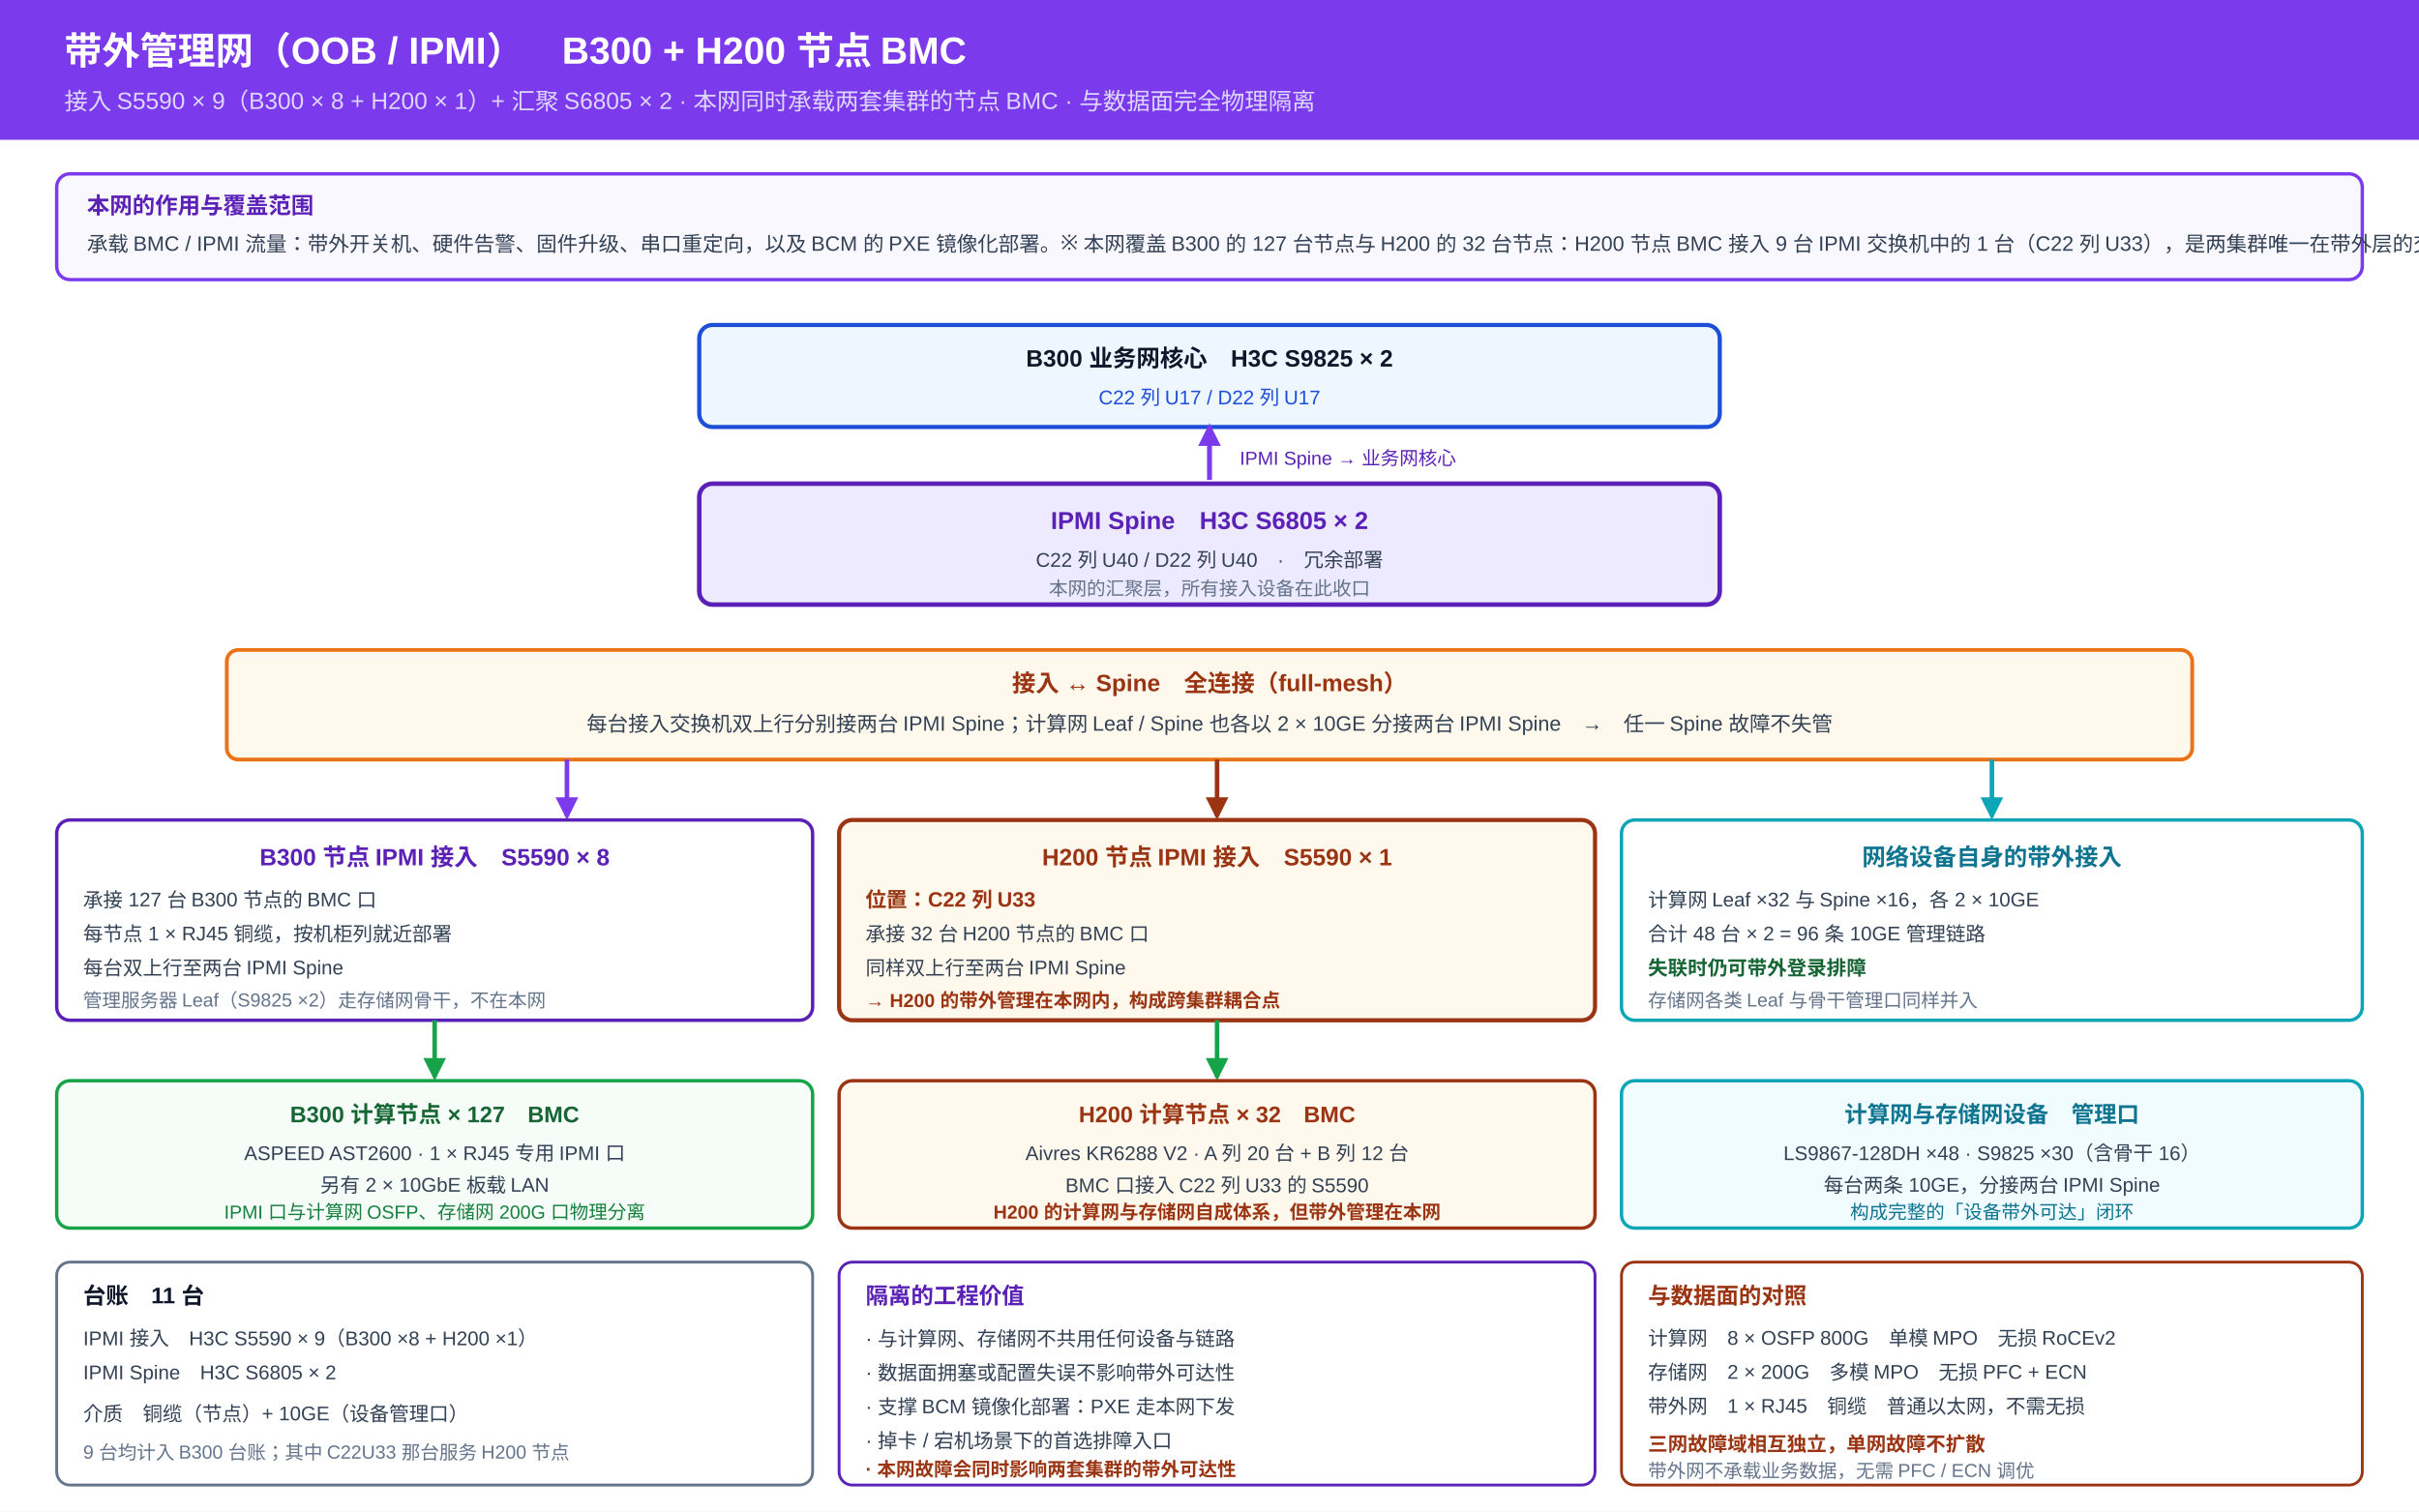
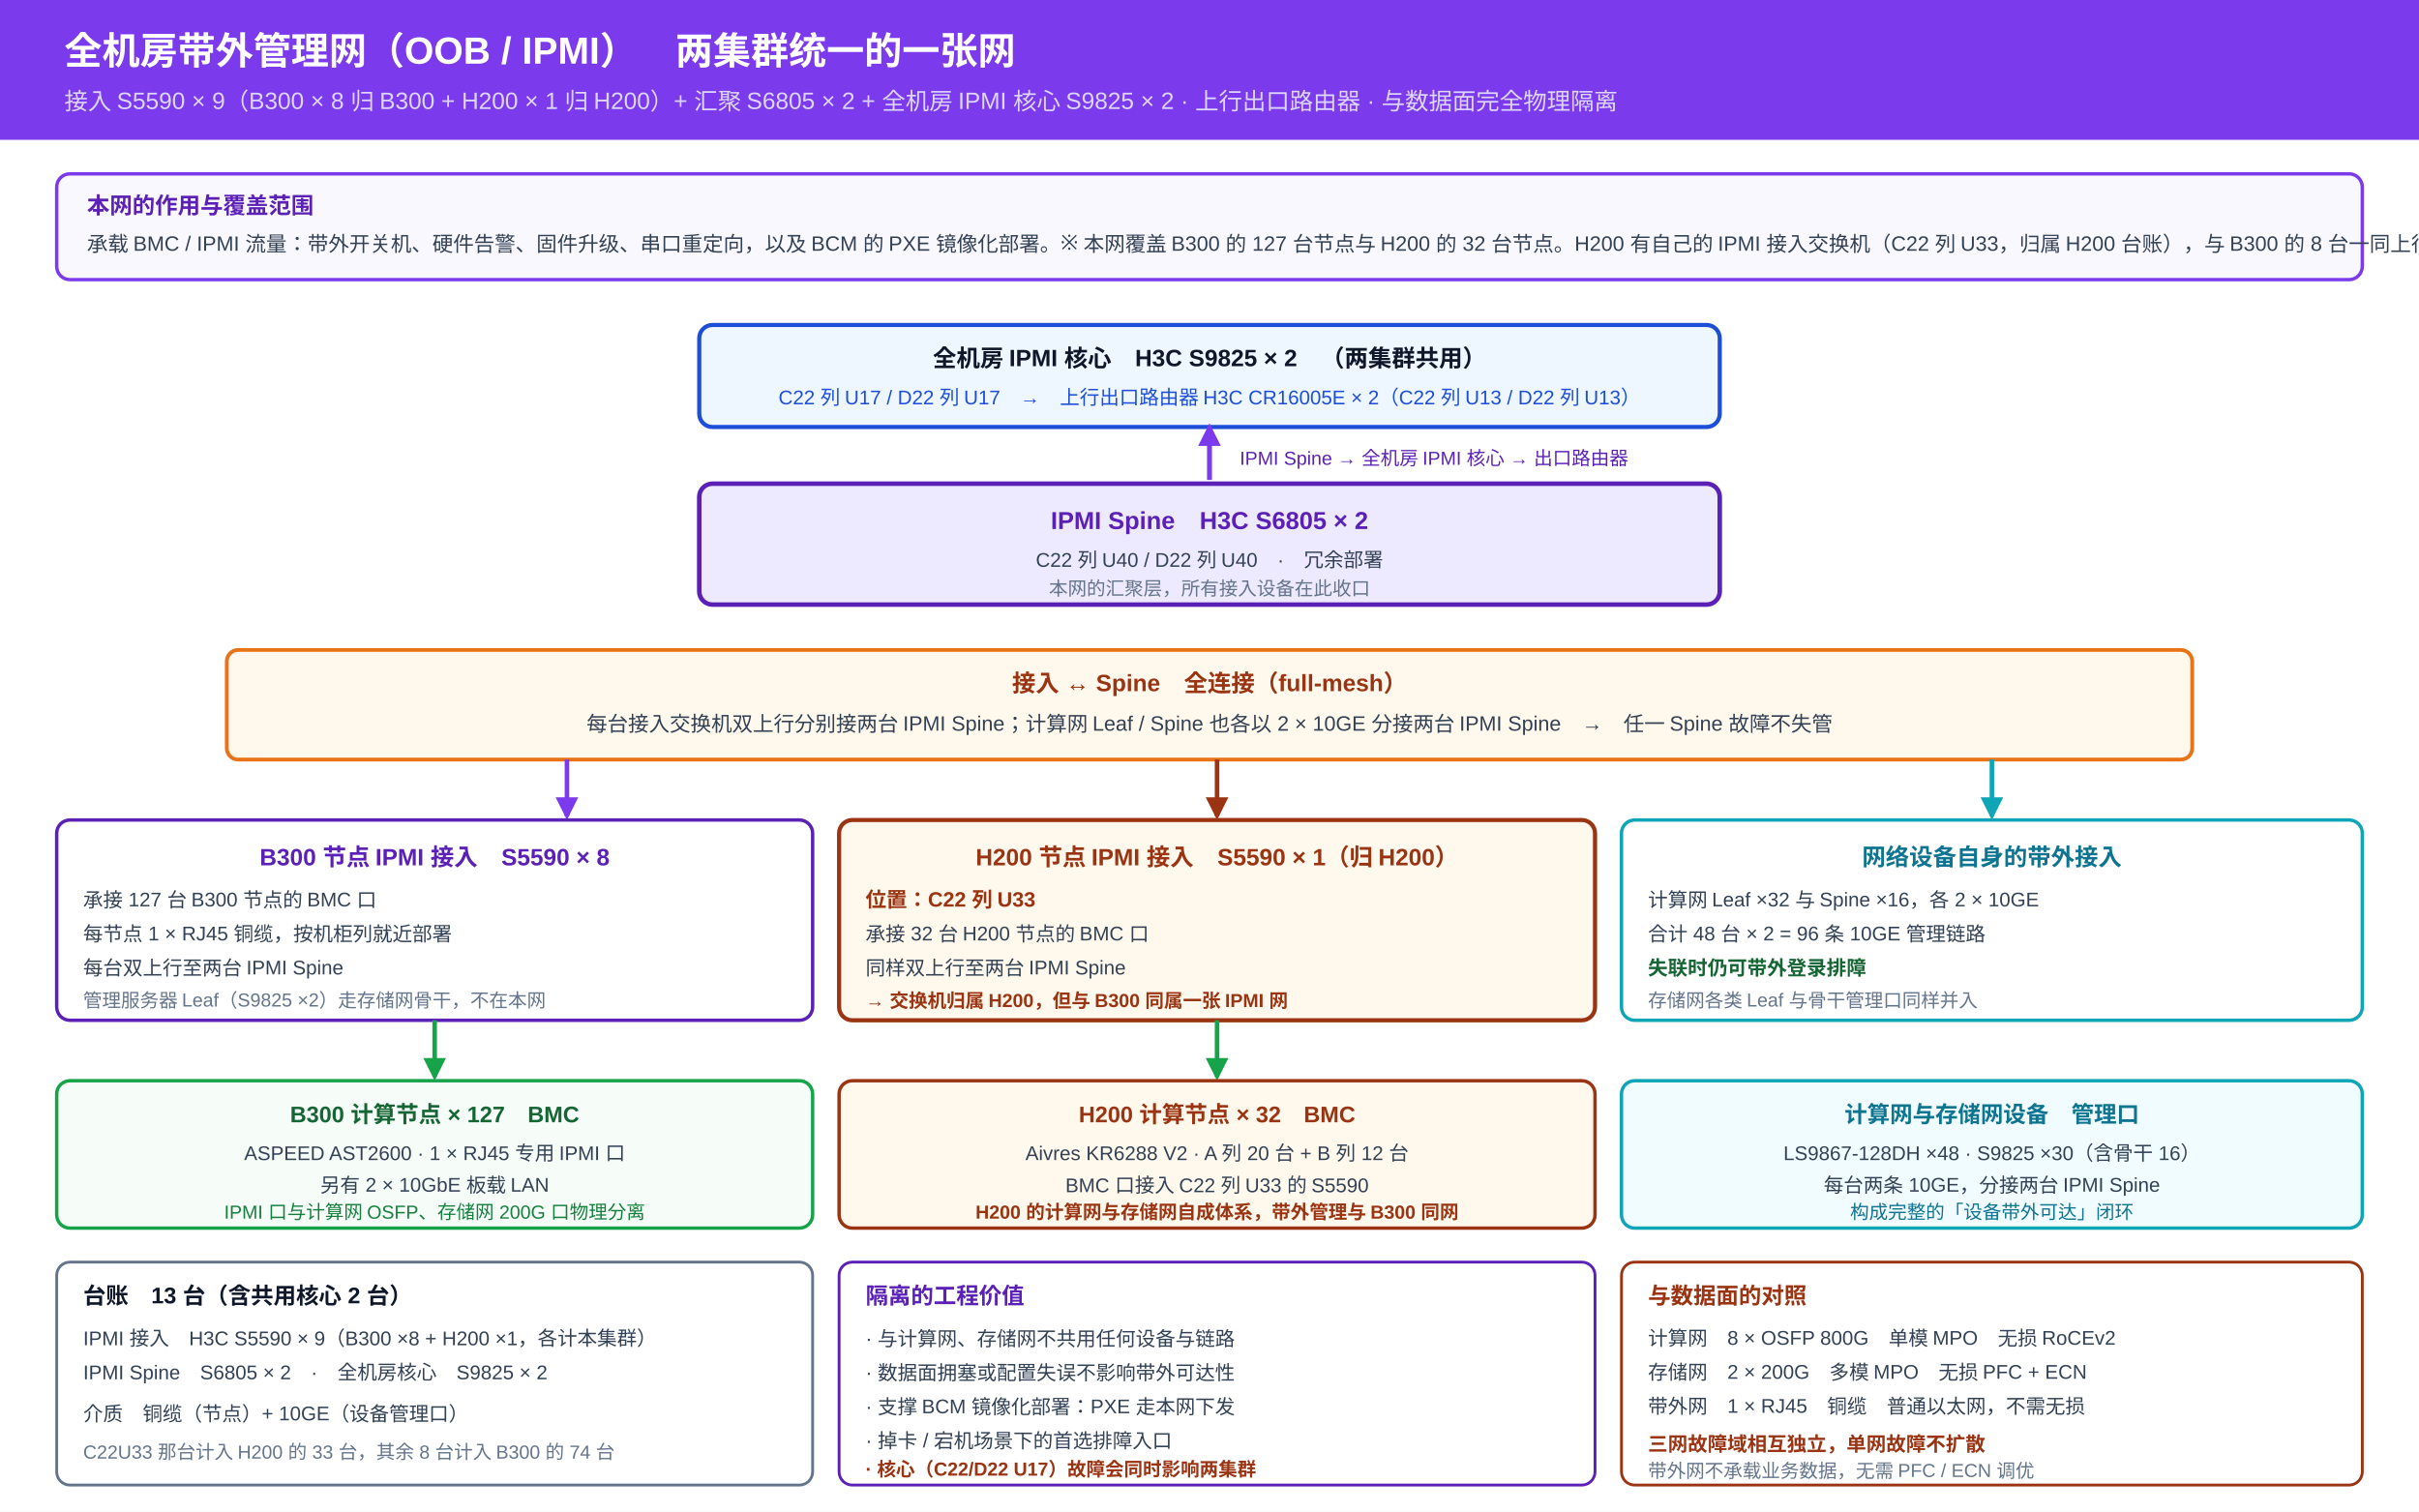
<svg xmlns="http://www.w3.org/2000/svg" viewBox="0 0 1280 800" font-family="Segoe UI, Arial, sans-serif">
  <rect x="0" y="0" width="1280" height="800" fill="#ffffff" />
  <rect x="0" y="0" width="1280" height="74" fill="#7c3aed" />
-   <text x="34" y="34" font-size="20" font-weight="700" fill="#ffffff">带外管理网（OOB / IPMI）　B300 + H200 节点 BMC</text>
-   <text x="34" y="58" font-size="12.5" fill="#ddd6fe">接入 S5590 × 9（B300 × 8 + H200 × 1）+ 汇聚 S6805 × 2 · 本网同时承载两套集群的节点 BMC · 与数据面完全物理隔离</text>
+   <text x="34" y="34" font-size="20" font-weight="700" fill="#ffffff">全机房带外管理网（OOB / IPMI）　两集群统一的一张网</text>
+   <text x="34" y="58" font-size="12.5" fill="#ddd6fe">接入 S5590 × 9（B300 × 8 归 B300 + H200 × 1 归 H200）+ 汇聚 S6805 × 2 + 全机房 IPMI 核心 S9825 × 2 · 上行出口路由器 · 与数据面完全物理隔离</text>
  <rect x="30" y="92" width="1220" height="56" rx="7" fill="#faf8ff" stroke="#7c3aed" stroke-width="1.8" />
  <text x="46" y="113" font-size="12" font-weight="700" fill="#5b21b6">本网的作用与覆盖范围</text>
-   <text x="46" y="133" font-size="11" fill="#334155">承载 BMC / IPMI 流量：带外开关机、硬件告警、固件升级、串口重定向，以及 BCM 的 PXE 镜像化部署。※ 本网覆盖 B300 的 127 台节点与 H200 的 32 台节点：H200 节点 BMC 接入 9 台 IPMI 交换机中的 1 台（C22 列 U33），是两集群唯一在带外层的交汇点。</text>
+   <text x="46" y="133" font-size="11" fill="#334155">承载 BMC / IPMI 流量：带外开关机、硬件告警、固件升级、串口重定向，以及 BCM 的 PXE 镜像化部署。※ 本网覆盖 B300 的 127 台节点与 H200 的 32 台节点。H200 有自己的 IPMI 接入交换机（C22 列 U33，归属 H200 台账），与 B300 的 8 台一同上行到同一对全机房 IPMI 核心 —— 两集群的 IPMI 是同一张网。</text>
  <rect x="370" y="172" width="540" height="54" rx="7" fill="#eef6ff" stroke="#1d4ed8" stroke-width="2.2" />
-   <text x="640" y="194" font-size="12.5" font-weight="700" fill="#0f172a" text-anchor="middle">B300 业务网核心　H3C S9825 × 2</text>
-   <text x="640" y="214" font-size="10.5" fill="#1d4ed8" text-anchor="middle">C22 列 U17 / D22 列 U17</text>
+   <text x="640" y="194" font-size="12.5" font-weight="700" fill="#0f172a" text-anchor="middle">全机房 IPMI 核心　H3C S9825 × 2　（两集群共用）</text>
+   <text x="640" y="214" font-size="10.5" fill="#1d4ed8" text-anchor="middle">C22 列 U17 / D22 列 U17　→　上行出口路由器 H3C CR16005E × 2（C22 列 U13 / D22 列 U13）</text>
  <line x1="640" y1="226" x2="640" y2="254" stroke="#7c3aed" stroke-width="2.6" />
  <path d="M 634 236 L 640 224 L 646 236 Z" fill="#7c3aed" />
-   <text x="656" y="246" font-size="10" fill="#5b21b6">IPMI Spine → 业务网核心</text>
+   <text x="656" y="246" font-size="10" fill="#5b21b6">IPMI Spine → 全机房 IPMI 核心 → 出口路由器</text>
  <rect x="370" y="256" width="540" height="64" rx="7" fill="#ede9fe" stroke="#5b21b6" stroke-width="2.4" />
  <text x="640" y="280" font-size="13" font-weight="700" fill="#5b21b6" text-anchor="middle">IPMI Spine　H3C S6805 × 2</text>
  <text x="640" y="300" font-size="10.5" fill="#334155" text-anchor="middle">C22 列 U40 / D22 列 U40　·　冗余部署</text>
  <text x="640" y="315" font-size="10" fill="#64748b" text-anchor="middle">本网的汇聚层，所有接入设备在此收口</text>
  <rect x="120" y="344" width="1040" height="58" rx="6" fill="#fff8ec" stroke="#ea7317" stroke-width="2" />
  <text x="640" y="366" font-size="12.5" font-weight="700" fill="#9a3412" text-anchor="middle">接入 ↔ Spine　全连接（full-mesh）</text>
  <text x="640" y="387" font-size="11" fill="#334155" text-anchor="middle">每台接入交换机双上行分别接两台 IPMI Spine；计算网 Leaf / Spine 也各以 2 × 10GE 分接两台 IPMI Spine　→　任一 Spine 故障不失管</text>
  <line x1="300" y1="402" x2="300" y2="432" stroke="#7c3aed" stroke-width="2.4" />
  <path d="M 294 422 L 300 434 L 306 422 Z" fill="#7c3aed" />
  <line x1="644" y1="402" x2="644" y2="432" stroke="#9a3412" stroke-width="2.4" />
  <path d="M 638 422 L 644 434 L 650 422 Z" fill="#9a3412" />
  <line x1="1054" y1="402" x2="1054" y2="432" stroke="#0ea5b7" stroke-width="2.4" />
  <path d="M 1048 422 L 1054 434 L 1060 422 Z" fill="#0ea5b7" />
  <rect x="30" y="434" width="400" height="106" rx="7" fill="#ffffff" stroke="#5b21b6" stroke-width="1.8" />
  <text x="230" y="458" font-size="12.5" font-weight="700" fill="#5b21b6" text-anchor="middle">B300 节点 IPMI 接入　S5590 × 8</text>
  <text x="44" y="480" font-size="10.5" fill="#334155">承接 127 台 B300 节点的 BMC 口</text>
  <text x="44" y="498" font-size="10.5" fill="#334155">每节点 1 × RJ45 铜缆，按机柜列就近部署</text>
  <text x="44" y="516" font-size="10.5" fill="#334155">每台双上行至两台 IPMI Spine</text>
  <text x="44" y="533" font-size="10" fill="#64748b">管理服务器 Leaf（S9825 ×2）走存储网骨干，不在本网</text>
  <rect x="444" y="434" width="400" height="106" rx="7" fill="#fff8ec" stroke="#9a3412" stroke-width="2.2" />
-   <text x="644" y="458" font-size="12.5" font-weight="700" fill="#9a3412" text-anchor="middle">H200 节点 IPMI 接入　S5590 × 1</text>
+   <text x="644" y="458" font-size="12.5" font-weight="700" fill="#9a3412" text-anchor="middle">H200 节点 IPMI 接入　S5590 × 1（归 H200）</text>
  <text x="458" y="480" font-size="11" font-weight="700" fill="#9a3412">位置：C22 列 U33</text>
  <text x="458" y="498" font-size="10.5" fill="#334155">承接 32 台 H200 节点的 BMC 口</text>
  <text x="458" y="516" font-size="10.5" fill="#334155">同样双上行至两台 IPMI Spine</text>
-   <text x="458" y="533" font-size="10" font-weight="600" fill="#9a3412">→ H200 的带外管理在本网内，构成跨集群耦合点</text>
+   <text x="458" y="533" font-size="10" font-weight="600" fill="#9a3412">→ 交换机归属 H200，但与 B300 同属一张 IPMI 网</text>
  <rect x="858" y="434" width="392" height="106" rx="7" fill="#ffffff" stroke="#0ea5b7" stroke-width="1.8" />
  <text x="1054" y="458" font-size="12.5" font-weight="700" fill="#0e7490" text-anchor="middle">网络设备自身的带外接入</text>
  <text x="872" y="480" font-size="10.5" fill="#334155">计算网 Leaf ×32 与 Spine ×16，各 2 × 10GE</text>
  <text x="872" y="498" font-size="10.5" fill="#334155">合计 48 台 × 2 = 96 条 10GE 管理链路</text>
  <text x="872" y="516" font-size="10.5" font-weight="600" fill="#166534">失联时仍可带外登录排障</text>
  <text x="872" y="533" font-size="10" fill="#64748b">存储网各类 Leaf 与骨干管理口同样并入</text>
  <line x1="230" y1="540" x2="230" y2="570" stroke="#16a34a" stroke-width="2.4" />
  <path d="M 224 560 L 230 572 L 236 560 Z" fill="#16a34a" />
  <line x1="644" y1="540" x2="644" y2="570" stroke="#16a34a" stroke-width="2.4" />
  <path d="M 638 560 L 644 572 L 650 560 Z" fill="#16a34a" />
  <rect x="30" y="572" width="400" height="78" rx="7" fill="#f6fdf8" stroke="#16a34a" stroke-width="1.8" />
  <text x="230" y="594" font-size="12" font-weight="700" fill="#166534" text-anchor="middle">B300 计算节点 × 127　BMC</text>
  <text x="230" y="614" font-size="10.5" fill="#334155" text-anchor="middle">ASPEED AST2600 · 1 × RJ45 专用 IPMI 口</text>
  <text x="230" y="631" font-size="10.5" fill="#334155" text-anchor="middle">另有 2 × 10GbE 板载 LAN</text>
  <text x="230" y="645" font-size="10" fill="#15803d" text-anchor="middle">IPMI 口与计算网 OSFP、存储网 200G 口物理分离</text>
  <rect x="444" y="572" width="400" height="78" rx="7" fill="#fff8ec" stroke="#9a3412" stroke-width="1.8" />
  <text x="644" y="594" font-size="12" font-weight="700" fill="#9a3412" text-anchor="middle">H200 计算节点 × 32　BMC</text>
  <text x="644" y="614" font-size="10.5" fill="#334155" text-anchor="middle">Aivres KR6288 V2 · A 列 20 台 + B 列 12 台</text>
  <text x="644" y="631" font-size="10.5" fill="#334155" text-anchor="middle">BMC 口接入 C22 列 U33 的 S5590</text>
-   <text x="644" y="645" font-size="10" font-weight="600" fill="#9a3412" text-anchor="middle">H200 的计算网与存储网自成体系，但带外管理在本网</text>
+   <text x="644" y="645" font-size="10" font-weight="600" fill="#9a3412" text-anchor="middle">H200 的计算网与存储网自成体系，带外管理与 B300 同网</text>
  <rect x="858" y="572" width="392" height="78" rx="7" fill="#f0fcff" stroke="#0ea5b7" stroke-width="1.8" />
  <text x="1054" y="594" font-size="12" font-weight="700" fill="#0e7490" text-anchor="middle">计算网与存储网设备　管理口</text>
  <text x="1054" y="614" font-size="10.5" fill="#334155" text-anchor="middle">LS9867-128DH ×48 · S9825 ×30（含骨干 16）</text>
  <text x="1054" y="631" font-size="10.5" fill="#334155" text-anchor="middle">每台两条 10GE，分接两台 IPMI Spine</text>
  <text x="1054" y="645" font-size="10" fill="#0e7490" text-anchor="middle">构成完整的「设备带外可达」闭环</text>
  <rect x="30" y="668" width="400" height="118" rx="7" fill="#ffffff" stroke="#64748b" stroke-width="1.5" />
-   <text x="44" y="690" font-size="12" font-weight="700" fill="#0f172a">台账　11 台</text>
-   <text x="44" y="712" font-size="10.5" fill="#334155">IPMI 接入　H3C S5590 × 9（B300 ×8 + H200 ×1）</text>
-   <text x="44" y="730" font-size="10.5" fill="#334155">IPMI Spine　H3C S6805 × 2</text>
+   <text x="44" y="690" font-size="12" font-weight="700" fill="#0f172a">台账　13 台（含共用核心 2 台）</text>
+   <text x="44" y="712" font-size="10.5" fill="#334155">IPMI 接入　H3C S5590 × 9（B300 ×8 + H200 ×1，各计本集群）</text>
+   <text x="44" y="730" font-size="10.5" fill="#334155">IPMI Spine　S6805 × 2　·　全机房核心　S9825 × 2</text>
  <text x="44" y="752" font-size="10.5" fill="#334155">介质　铜缆（节点）+ 10GE（设备管理口）</text>
-   <text x="44" y="772" font-size="10" fill="#64748b">9 台均计入 B300 台账；其中 C22U33 那台服务 H200 节点</text>
+   <text x="44" y="772" font-size="10" fill="#64748b">C22U33 那台计入 H200 的 33 台，其余 8 台计入 B300 的 74 台</text>
  <rect x="444" y="668" width="400" height="118" rx="7" fill="#ffffff" stroke="#5b21b6" stroke-width="1.5" />
  <text x="458" y="690" font-size="12" font-weight="700" fill="#5b21b6">隔离的工程价值</text>
  <text x="458" y="712" font-size="10.5" fill="#334155">· 与计算网、存储网不共用任何设备与链路</text>
  <text x="458" y="730" font-size="10.5" fill="#334155">· 数据面拥塞或配置失误不影响带外可达性</text>
  <text x="458" y="748" font-size="10.5" fill="#334155">· 支撑 BCM 镜像化部署：PXE 走本网下发</text>
  <text x="458" y="766" font-size="10.5" fill="#334155">· 掉卡 / 宕机场景下的首选排障入口</text>
-   <text x="458" y="781" font-size="10" font-weight="600" fill="#9a3412">· 本网故障会同时影响两套集群的带外可达性</text>
+   <text x="458" y="781" font-size="10" font-weight="600" fill="#9a3412">· 核心（C22/D22 U17）故障会同时影响两集群</text>
  <rect x="858" y="668" width="392" height="118" rx="7" fill="#ffffff" stroke="#9a3412" stroke-width="1.5" />
  <text x="872" y="690" font-size="12" font-weight="700" fill="#9a3412">与数据面的对照</text>
  <text x="872" y="712" font-size="10.5" fill="#334155">计算网　8 × OSFP 800G　单模 MPO　无损 RoCEv2</text>
  <text x="872" y="730" font-size="10.5" fill="#334155">存储网　2 × 200G　多模 MPO　无损 PFC + ECN</text>
  <text x="872" y="748" font-size="10.5" fill="#334155">带外网　1 × RJ45　铜缆　普通以太网，不需无损</text>
  <text x="872" y="768" font-size="10.5" font-weight="600" fill="#9a3412">三网故障域相互独立，单网故障不扩散</text>
  <text x="872" y="782" font-size="10" fill="#64748b">带外网不承载业务数据，无需 PFC / ECN 调优</text>
</svg>
